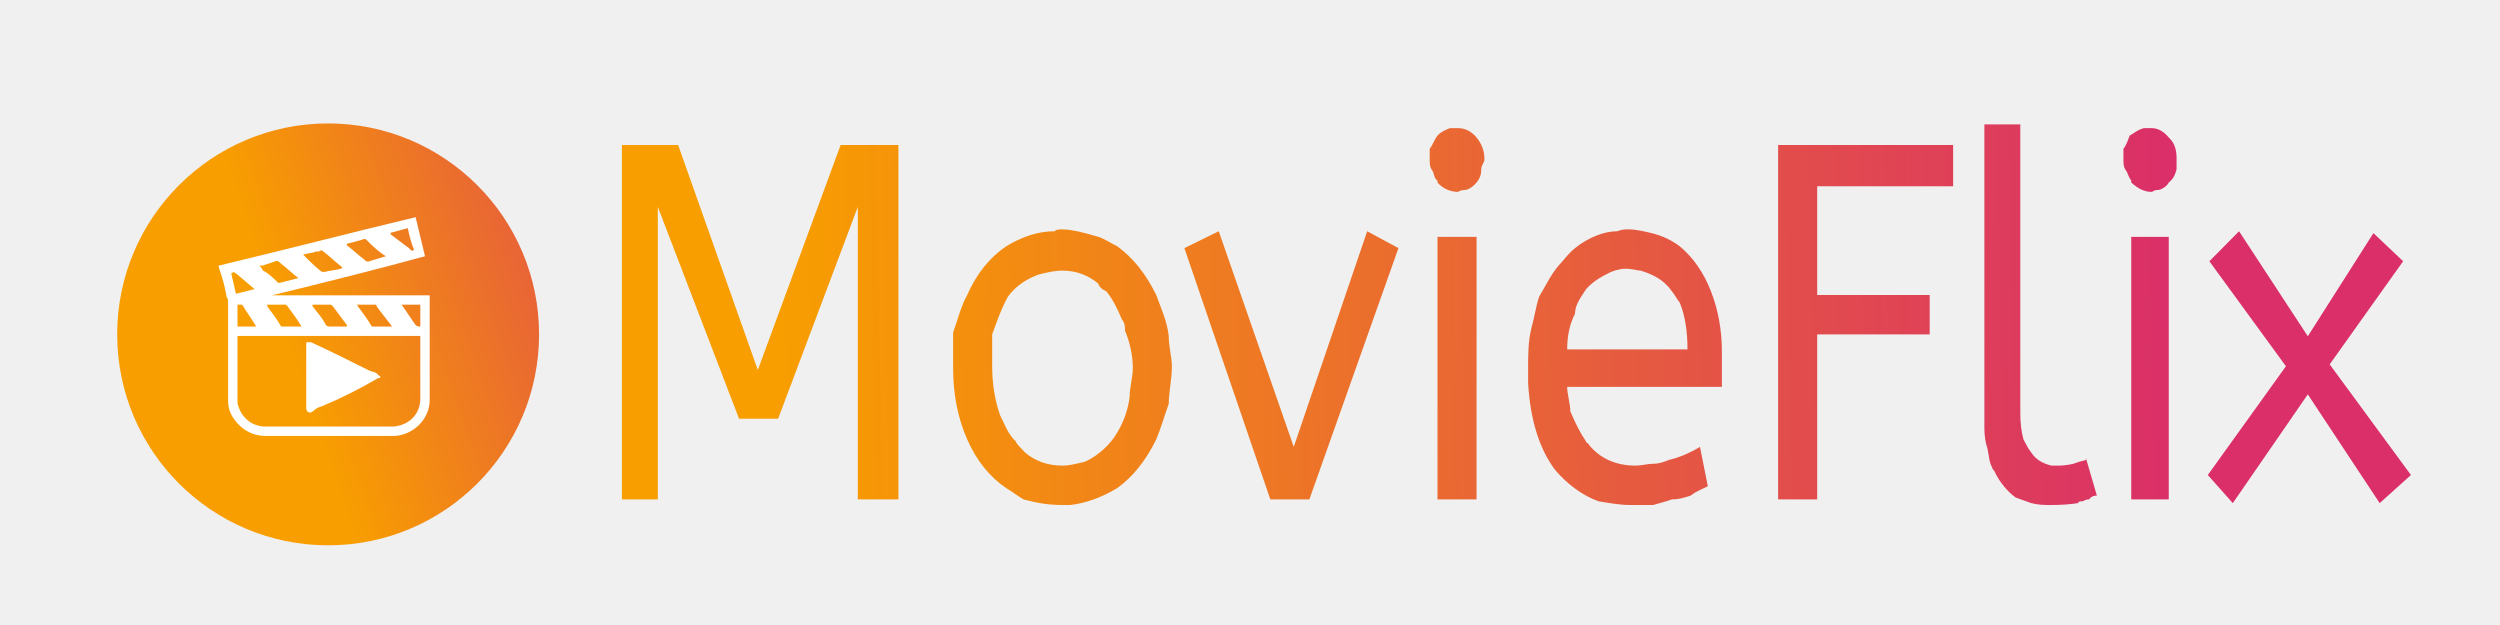
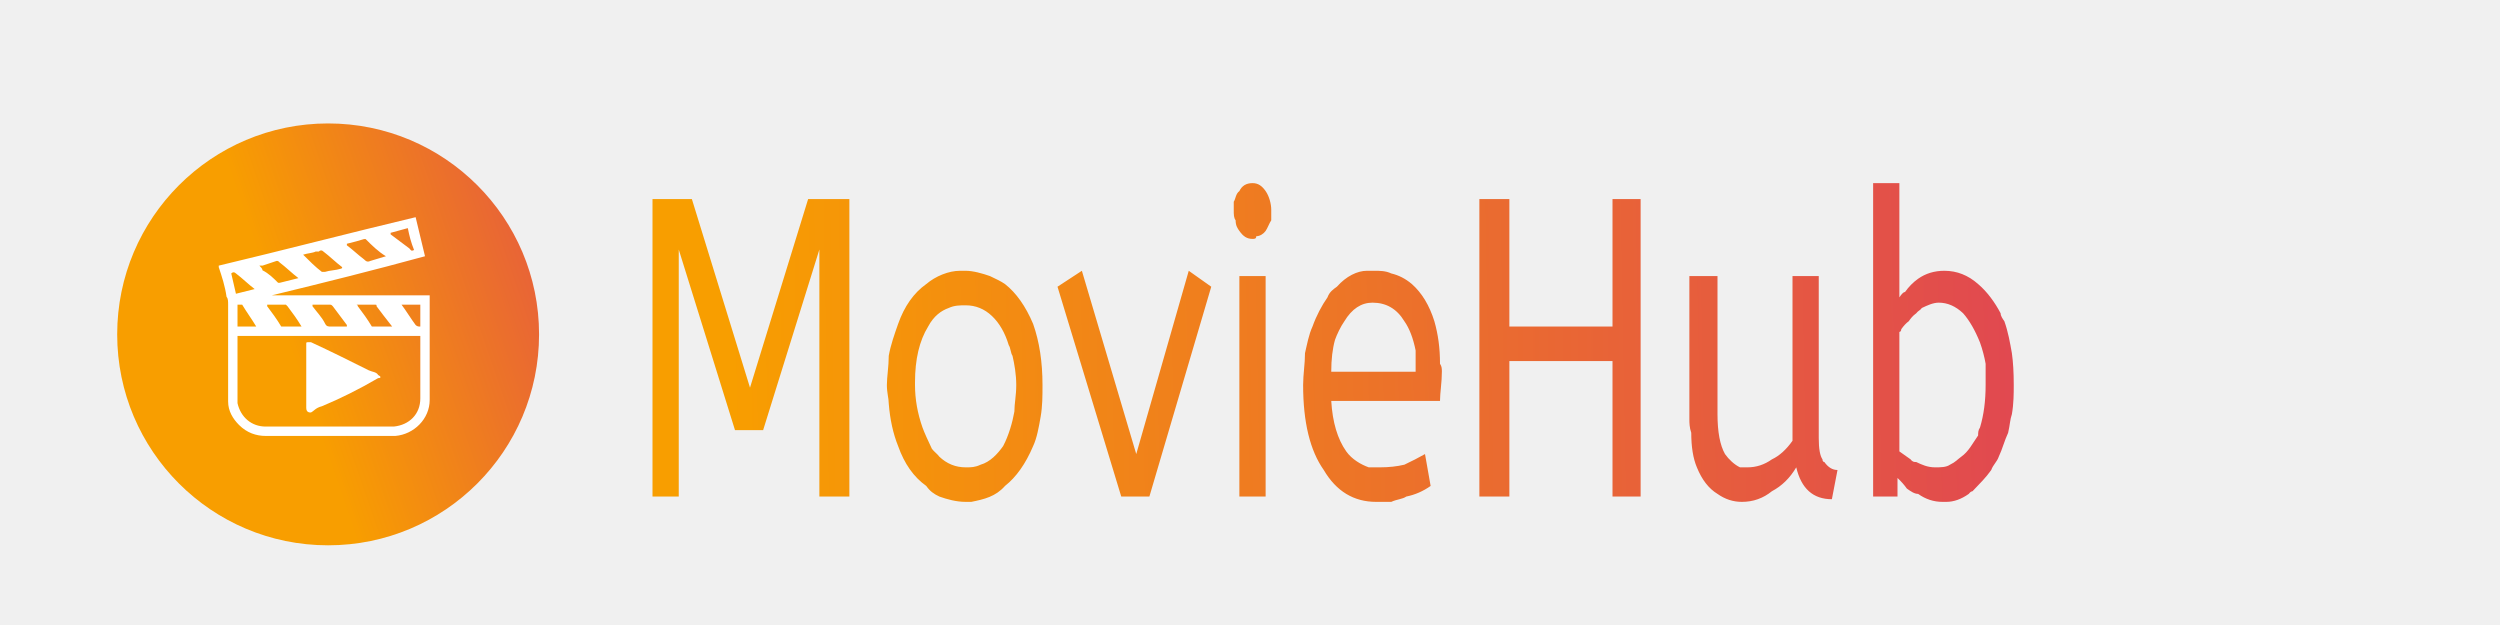
<svg xmlns="http://www.w3.org/2000/svg" width="160" height="40" viewBox="0 0 131 40">
  <circle cx="6.5" cy="21.4" r="13.5" fill="url(#paint0_linear_425_166)" />
  <path d="M -0.5 17 C 3.7 16 7.9 14.9 12.1 13.9 C 12.3 14.7 12.5 15.6 12.7 16.4 C 9.4 17.3 6.2 18.1 2.9 18.9 C 2.9 18.9 2.9 18.9 2.9 18.9 H 13 C 13 18.9 13 19 13 19 C 13 21.2 13 23.4 13 25.6 C 13 26.8 12 27.8 10.8 27.9 C 10.7 27.9 10.5 27.9 10.4 27.9 C 7.8 27.9 5.1 27.9 2.5 27.9 C 1.9 27.9 1.3 27.7 0.8 27.2 C 0.4 26.8 0.1 26.3 0.1 25.7 C 0.1 25.6 0.1 25.5 0.1 25.4 C 0.1 23.4 0.1 21.5 0.1 19.5 C 0.1 19.3 0.1 19.1 0 19 C -0.1 18.3 -0.3 17.7 -0.5 17.1 C -0.5 17.1 -0.5 17.1 -0.5 17 Z M 0.7 21.5 V 21.6 C 0.7 22.9 0.7 24.2 0.7 25.6 C 0.7 25.6 0.7 25.7 0.7 25.8 C 0.9 26.7 1.6 27.3 2.5 27.3 C 5.2 27.3 7.9 27.3 10.5 27.3 C 10.6 27.3 10.7 27.3 10.7 27.3 C 11.7 27.2 12.4 26.5 12.4 25.5 C 12.4 24.2 12.4 22.9 12.4 21.6 V 21.5 H 0.7 Z M 2.6 19.5 C 2.6 19.5 2.6 19.6 2.6 19.6 C 2.9 20 3.2 20.4 3.5 20.9 C 3.5 20.9 3.6 20.9 3.6 20.9 C 4 20.9 4.4 20.9 4.7 20.9 C 4.7 20.9 4.8 20.9 4.8 20.9 C 4.8 20.9 4.8 20.9 4.8 20.9 C 4.5 20.4 4.2 20 3.9 19.6 C 3.8 19.5 3.8 19.5 3.8 19.5 C 3.6 19.5 3.4 19.5 3.2 19.5 C 3 19.5 2.8 19.5 2.6 19.5 L 2.6 19.5 Z M 7.7 20.9 C 7.7 20.9 7.7 20.9 7.7 20.8 C 7.4 20.4 7.1 20 6.8 19.6 C 6.7 19.5 6.7 19.5 6.6 19.5 C 6.3 19.5 5.9 19.5 5.5 19.5 C 5.5 19.5 5.5 19.5 5.5 19.5 C 5.5 19.5 5.5 19.5 5.5 19.6 C 5.8 20 6.1 20.3 6.3 20.7 C 6.4 20.9 6.5 20.9 6.7 20.9 C 7 20.9 7.4 20.9 7.7 20.9 L 7.7 20.9 Z M 8.3 19.5 C 8.4 19.5 8.4 19.6 8.4 19.6 C 8.7 20 9 20.4 9.3 20.9 C 9.3 20.9 9.4 20.9 9.4 20.9 C 9.8 20.9 10.1 20.9 10.5 20.9 C 10.5 20.9 10.5 20.9 10.6 20.9 C 10.6 20.9 10.6 20.9 10.6 20.9 C 10.2 20.4 9.9 20 9.6 19.6 C 9.6 19.5 9.6 19.5 9.5 19.5 C 9.3 19.5 9.1 19.5 8.9 19.5 C 8.7 19.5 8.5 19.5 8.3 19.5 V 19.5 Z M 10.2 16.4 C 10.2 16.4 10.2 16.4 10.2 16.4 C 9.7 16.1 9.3 15.7 8.9 15.3 C 8.9 15.3 8.9 15.3 8.8 15.3 C 8.5 15.4 8.1 15.5 7.7 15.6 C 7.7 15.6 7.7 15.6 7.7 15.6 C 7.7 15.6 7.7 15.7 7.7 15.7 C 8.1 16 8.4 16.3 8.8 16.6 C 8.9 16.7 9 16.8 9.2 16.7 C 9.5 16.6 9.9 16.5 10.2 16.4 Z M 4.6 17.8 C 4.6 17.8 4.6 17.8 4.6 17.8 C 4.2 17.5 3.8 17.1 3.4 16.8 C 3.3 16.7 3.3 16.7 3.2 16.7 C 2.9 16.8 2.6 16.9 2.3 17 C 2.2 17 2.2 17 2.1 17 C 2.2 17.1 2.3 17.2 2.3 17.3 C 2.7 17.5 3 17.8 3.3 18.1 C 3.4 18.1 3.4 18.1 3.4 18.1 C 3.8 18 4.2 17.9 4.6 17.8 Z M 4.9 16.3 C 4.9 16.3 4.9 16.3 4.9 16.3 C 5.3 16.7 5.7 17.1 6.1 17.4 C 6.2 17.4 6.2 17.4 6.3 17.4 C 6.6 17.3 7 17.3 7.3 17.2 C 7.3 17.2 7.4 17.2 7.4 17.1 C 7 16.8 6.6 16.4 6.2 16.1 C 6.1 16 6 16 5.9 16.1 C 5.9 16.1 5.8 16.1 5.7 16.1 C 5.5 16.2 5.2 16.2 4.9 16.3 V 16.3 Z M 0.7 20.9 H 1.9 C 1.9 20.9 1.9 20.9 1.9 20.9 C 1.6 20.4 1.3 20 1 19.5 C 0.9 19.5 0.9 19.5 0.9 19.5 C 0.8 19.5 0.8 19.5 0.7 19.5 V 20.9 H 0.7 Z M 0.6 18.8 C 1 18.7 1.4 18.6 1.8 18.5 C 1.8 18.5 1.8 18.5 1.8 18.5 C 1.4 18.2 1 17.8 0.6 17.5 C 0.5 17.4 0.4 17.4 0.3 17.5 C 0.4 17.9 0.5 18.4 0.6 18.8 V 18.8 Z M 11.2 19.5 C 11.5 19.9 11.8 20.4 12.1 20.8 C 12.2 20.9 12.3 20.9 12.4 20.9 V 19.5 H 11.2 V 19.5 Z M 11.6 14.6 C 11.2 14.7 10.9 14.8 10.5 14.9 L 10.5 14.9 C 10.5 15 10.5 15 10.5 15 C 10.9 15.3 11.3 15.6 11.7 15.9 C 11.8 16 11.8 16.1 12 16 C 11.8 15.5 11.7 15.1 11.6 14.6 L 11.6 14.6 Z" fill="white" />
  <path d="M 5.3 21.9 C 5.3 21.9 5.3 21.9 5.4 21.9 C 6.7 22.5 7.9 23.1 9.1 23.7 C 9.3 23.8 9.6 23.8 9.7 24 C 9.9 24.1 9.9 24.2 9.7 24.2 C 8.5 24.9 7.3 25.5 6.1 26 C 5.7 26.1 5.6 26.3 5.4 26.4 C 5.3 26.4 5.1 26.4 5.1 26.1 C 5.1 24.9 5.1 23.4 5.1 22 C 5.1 21.9 5.1 21.9 5.3 21.9 Z" fill="white" />
  <g id="svgGroup" stroke-linecap="round" font-size="10pt">
-     <path transform="matrix(1,0,0,1.2,0,-3.8)" fill-rule="evenodd" clip-rule="evenodd" d="M 27.6 29.8 L 25.3 29.8 L 25.3 10.9 L 28.9 10.9 L 34 22.9 L 39.3 10.9 L 43 10.9 L 43 29.8 L 40.4 29.8 L 40.4 14.2 L 35.3 25.5 L 32.8 25.5 L 27.6 14.2 L 27.6 29.8 Z M 101.8 29.8 L 99.3 29.8 L 99.3 10.9 L 110.5 10.9 L 110.5 13.1 L 101.8 13.1 L 101.8 18.9 L 109 18.9 L 109 21 L 101.8 21 L 101.8 29.8 Z M 139.8 28.5 L 137.8 30 L 133.2 24.2 L 128.4 30 L 126.8 28.5 L 131.8 22.7 L 126.9 17.1 L 128.8 15.5 L 133.2 21.1 L 137.4 15.6 L 139.3 17.1 L 134.6 22.6 L 139.8 28.5 Z M 95.7 23.8 L 85.8 23.8 C 85.8 24.2 86 24.7 86 25.1 Q 86.5 26.1 87 26.7 C 87 26.8 87.2 26.8 87.2 26.9 Q 88.3 28 90.2 28 C 90.5 28 91 27.9 91.3 27.9 C 91.7 27.9 92 27.8 92.3 27.7 Q 93.3 27.5 94.3 27 L 94.8 29.1 C 94.3 29.3 94 29.4 93.7 29.6 C 93.3 29.7 93 29.8 92.5 29.8 C 92.2 29.9 91.7 30 91.3 30.1 C 90.8 30.1 90.3 30.1 89.8 30.1 C 89.2 30.1 88.5 30 87.8 29.9 C 86.8 29.6 85.8 29 85 28.2 Q 83.5 26.5 83.3 23.6 C 83.3 23.3 83.3 23 83.3 22.8 C 83.3 22.1 83.3 21.4 83.5 20.7 C 83.7 20.1 83.8 19.5 84 19 C 84.5 18.3 84.8 17.7 85.5 17.1 C 85.8 16.8 86 16.6 86.3 16.4 C 87.2 15.8 88.2 15.5 89 15.5 C 89.3 15.4 89.5 15.4 89.7 15.4 C 90.2 15.4 90.7 15.5 91.2 15.6 Q 92.2 15.8 93 16.3 Q 94.3 17.2 95 18.7 Q 95.7 20.2 95.7 21.9 C 95.7 22.6 95.7 23.2 95.7 23.8 C 95.7 23.8 95.7 23.8 95.7 23.8 Z M 69.3 29.8 L 66.8 29.8 L 61.3 16.4 L 63.5 15.5 L 68.3 27 L 73 15.5 L 75 16.4 L 69.3 29.8 Z M 112.5 25.4 L 112.5 9.8 L 114.8 9.8 L 114.8 25.2 Q 114.8 26 115 26.6 C 115.2 26.9 115.3 27.1 115.5 27.3 C 115.8 27.7 116.3 27.9 116.8 28 C 116.8 28 117 28 117.2 28 Q 117.7 28 118.2 27.9 Q 118.5 27.8 119 27.7 C 119 27.6 119 27.6 119 27.6 L 119.7 29.6 C 119.4 29.6 119.3 29.7 119.2 29.8 Q 119 29.8 118.8 29.9 C 118.7 29.9 118.5 29.9 118.5 30 Q 117.7 30.1 116.8 30.1 C 116.3 30.1 116 30.1 115.5 30 C 115.2 29.9 114.8 29.8 114.5 29.7 C 114 29.4 113.5 28.9 113.2 28.4 C 113.2 28.3 113 28.2 113 28.1 C 112.8 27.8 112.8 27.5 112.7 27.1 Q 112.5 26.6 112.5 26 C 112.5 25.8 112.5 25.6 112.5 25.4 Z M 51 29.8 C 51.9 30 52.6 30.1 53.5 30.1 C 53.6 30.1 53.9 30.1 54 30.1 C 55 30 56 29.7 57 29.2 Q 58.5 28.3 59.5 26.6 C 59.8 26 60 25.4 60.3 24.7 C 60.3 24.1 60.5 23.4 60.5 22.7 C 60.5 22.2 60.3 21.7 60.3 21.1 C 60.2 20.3 59.8 19.6 59.5 18.9 Q 58.5 17.2 57 16.3 C 56.5 16.1 56.2 15.9 55.8 15.8 C 55 15.6 54.1 15.4 53.5 15.4 C 53.3 15.4 53.1 15.4 53 15.5 C 51.9 15.5 50.9 15.8 49.9 16.3 Q 48.3 17.2 47.4 18.9 C 47 19.5 46.8 20.2 46.5 20.9 C 46.5 21.5 46.5 22.2 46.5 22.8 Q 46.5 24.9 47.4 26.6 Q 48.3 28.3 49.9 29.2 C 50.3 29.4 50.6 29.6 51 29.8 Z M 80 29.8 L 77.5 29.8 L 77.5 15.8 L 80 15.8 L 80 29.8 Z M 124.3 29.8 L 121.9 29.8 L 121.9 15.8 L 124.3 15.8 L 124.3 29.8 Z M 53.5 28 C 53.9 28 54.4 27.9 54.9 27.8 C 55.5 27.6 56.3 27.1 56.8 26.5 C 57.3 25.9 57.7 25.1 57.8 24.3 C 57.8 23.8 58 23.3 58 22.8 C 58 22.1 57.8 21.4 57.5 20.8 C 57.5 20.6 57.5 20.4 57.3 20.2 C 57 19.6 56.7 19.1 56.3 18.7 C 56 18.6 55.8 18.4 55.8 18.3 Q 54.8 17.6 53.5 17.6 C 53 17.6 52.5 17.7 52 17.8 C 51.3 18 50.5 18.4 50 19 C 49.6 19.6 49.3 20.3 49 21 Q 49 21.8 49 22.7 Q 49 24.1 49.5 25.3 C 49.8 25.8 50 26.3 50.5 26.7 C 50.6 26.9 50.9 27.1 51.1 27.3 Q 52.1 28 53.5 28 Z M 85.8 21.8 L 93.5 21.8 Q 93.5 20.3 93 19.3 C 92.8 19.1 92.7 18.9 92.5 18.7 C 92 18.1 91.3 17.8 90.5 17.6 C 90.3 17.6 90 17.5 89.5 17.5 C 89.2 17.5 88.7 17.6 88.3 17.8 C 87.8 18 87.3 18.3 87 18.6 C 86.7 19 86.3 19.4 86.3 19.9 Q 85.8 20.7 85.8 21.8 Z M 77.5 12.9 C 77.8 13.2 78.3 13.4 78.8 13.4 C 78.8 13.4 79 13.3 79.2 13.3 C 79.5 13.3 79.8 13.1 80 12.9 C 80.2 12.7 80.3 12.5 80.3 12.2 C 80.3 12 80.5 11.8 80.5 11.7 C 80.5 11.7 80.5 11.6 80.5 11.6 C 80.5 11.2 80.3 10.8 80 10.5 Q 79.5 10 78.8 10 C 78.5 10 78.5 10 78.3 10 C 78 10.1 77.7 10.2 77.5 10.4 C 77.3 10.6 77.2 10.9 77 11.1 C 77 11.3 77 11.5 77 11.7 C 77 11.9 77 12.1 77.2 12.3 C 77.3 12.5 77.3 12.7 77.5 12.8 C 77.5 12.9 77.5 12.9 77.5 12.9 Z M 121.9 12.9 C 122.3 13.2 122.7 13.4 123.2 13.4 C 123.3 13.4 123.3 13.3 123.6 13.3 C 123.8 13.3 124.2 13.1 124.3 12.9 C 124.6 12.7 124.7 12.5 124.8 12.2 C 124.8 12 124.8 11.8 124.8 11.7 C 124.8 11.7 124.8 11.6 124.8 11.6 C 124.8 11.2 124.7 10.8 124.3 10.5 Q 123.8 10 123.2 10 C 122.9 10 122.8 10 122.7 10 C 122.3 10.1 122.2 10.2 121.8 10.4 C 121.7 10.6 121.6 10.9 121.4 11.1 C 121.4 11.3 121.4 11.5 121.4 11.7 C 121.4 11.9 121.4 12.1 121.6 12.3 C 121.7 12.5 121.8 12.7 121.9 12.8 C 121.9 12.9 121.9 12.9 121.9 12.9 Z" fill="url(#paint1_linear_425_166)" />
+     <path transform="matrix(1.2,0,0,1.7,-10.3,-13.1)" fill-rule="evenodd" clip-rule="evenodd" d="M 32.7 26.4 L 31.3 26.4 L 31.3 15.2 L 33.4 15.2 L 36.5 22.3 L 39.6 15.2 L 41.8 15.2 L 41.8 26.4 L 40.2 26.4 L 40.2 17.1 L 37.2 23.9 L 35.7 23.9 L 32.7 17.1 L 32.7 26.4 Z M 77 26.4 L 75.4 26.4 L 75.4 15.2 L 77 15.2 L 77 20 L 82.5 20 L 82.5 15.2 L 84 15.2 L 84 26.4 L 82.5 26.4 L 82.5 21.3 L 77 21.3 L 77 26.4 Z M 86.6 23.5 L 86.6 18.1 L 88.1 18.1 L 88.1 23.3 Q 88.1 24.3 88.5 24.8 C 88.7 25 89 25.2 89.3 25.3 C 89.4 25.3 89.6 25.3 89.7 25.3 Q 90.4 25.3 91 25 Q 91.6 24.8 92.1 24.3 L 92.1 18.1 L 93.5 18.1 L 93.5 24.2 Q 93.5 24.8 93.7 25 C 93.7 25.1 93.8 25.1 93.8 25.1 Q 94.1 25.4 94.5 25.4 L 94.2 26.5 Q 92.7 26.5 92.3 25.3 C 92.3 25.3 92.3 25.3 92.3 25.3 Q 91.8 25.9 91 26.2 Q 90.3 26.6 89.4 26.6 Q 88.7 26.6 88.1 26.3 Q 87.4 26 87 25.3 Q 86.7 24.8 86.7 24 C 86.6 23.8 86.6 23.6 86.6 23.5 Z M 97.7 25.7 L 97.7 26.4 L 96.4 26.4 L 96.4 14.6 L 97.8 14.6 L 97.8 18.9 C 97.9 18.8 98 18.7 98.1 18.7 Q 98.4 18.4 98.8 18.2 Q 99.4 17.9 100.2 17.9 Q 101.2 17.9 102 18.4 C 102.5 18.7 102.9 19.1 103.2 19.5 C 103.2 19.6 103.3 19.7 103.4 19.8 C 103.6 20.2 103.7 20.6 103.8 21 Q 103.9 21.5 103.9 22.2 C 103.9 22.5 103.9 22.9 103.8 23.3 C 103.7 23.5 103.7 23.7 103.6 24 C 103.4 24.3 103.3 24.6 103.1 24.9 C 103 25.1 102.8 25.2 102.7 25.4 C 102.4 25.7 102.1 25.9 101.7 26.2 C 101.7 26.2 101.6 26.2 101.5 26.3 C 101.1 26.5 100.7 26.6 100.3 26.6 C 100.3 26.6 100.2 26.6 100.1 26.6 Q 99.4 26.6 98.8 26.3 C 98.6 26.3 98.4 26.2 98.2 26.1 Q 98 25.9 97.7 25.7 Z M 73.3 22.8 L 67.5 22.8 Q 67.6 24 68.3 24.7 C 68.6 25 69.1 25.2 69.5 25.3 C 69.7 25.3 69.9 25.3 70.1 25.3 Q 70.8 25.3 71.4 25.2 Q 72 25 72.5 24.8 L 72.8 26 Q 72.2 26.3 71.5 26.4 C 71.3 26.5 71 26.5 70.7 26.6 C 70.4 26.6 70.2 26.6 69.9 26.6 Q 68.1 26.6 67.1 25.4 Q 66 24.3 66 22.2 C 66 21.8 66.1 21.4 66.1 21 C 66.2 20.7 66.3 20.3 66.5 20 C 66.7 19.6 67 19.2 67.3 18.9 C 67.4 18.7 67.6 18.6 67.8 18.5 C 68.3 18.1 68.9 17.9 69.4 17.9 C 69.6 17.9 69.7 17.9 69.8 17.9 C 70.1 17.9 70.4 17.9 70.7 18 Q 71.3 18.1 71.8 18.4 Q 72.6 18.9 73 19.8 C 73.2 20.3 73.3 20.8 73.3 21.4 C 73.4 21.5 73.4 21.6 73.4 21.7 C 73.4 22.1 73.3 22.5 73.3 22.8 C 73.3 22.8 73.3 22.8 73.3 22.8 Z M 57.8 26.4 L 56.3 26.4 L 52.9 18.5 L 54.2 17.9 L 57.1 24.8 L 59.9 17.9 L 61.1 18.5 L 57.8 26.4 Z M 46.6 26.4 C 47 26.5 47.5 26.6 48 26.6 C 48.1 26.6 48.2 26.6 48.3 26.6 C 49 26.5 49.6 26.4 50.1 26 Q 51 25.5 51.6 24.5 C 51.8 24.2 51.9 23.8 52 23.4 C 52.1 23 52.1 22.6 52.1 22.2 Q 52.1 20.9 51.6 19.9 Q 51 18.9 50.1 18.4 C 49.9 18.3 49.6 18.2 49.3 18.1 C 48.9 18 48.4 17.9 48 17.9 C 47.9 17.9 47.8 17.9 47.7 17.9 C 47.1 17.9 46.4 18.1 45.9 18.4 Q 44.9 18.9 44.4 19.9 C 44.2 20.3 44 20.7 43.9 21.1 C 43.9 21.5 43.8 21.9 43.8 22.2 C 43.8 22.5 43.9 22.7 43.9 22.9 Q 44 23.8 44.4 24.5 C 44.4 24.5 44.4 24.5 44.4 24.5 Q 44.9 25.5 45.9 26 C 46.1 26.2 46.3 26.3 46.6 26.4 Z M 64 26.4 L 62.6 26.4 L 62.6 18.1 L 64 18.1 L 64 26.4 Z M 48 25.3 C 48.3 25.3 48.5 25.3 48.8 25.2 C 49.3 25.1 49.7 24.8 50 24.5 C 50.3 24.1 50.5 23.6 50.6 23.2 C 50.6 22.9 50.7 22.6 50.7 22.2 C 50.7 21.8 50.6 21.4 50.5 21.1 C 50.4 21 50.4 20.8 50.3 20.7 Q 50 20 49.4 19.6 Q 48.8 19.2 48 19.2 C 47.7 19.2 47.4 19.2 47.1 19.3 C 46.7 19.4 46.3 19.6 46 20 Q 45.3 20.8 45.3 22.1 C 45.3 22.1 45.3 22.2 45.3 22.2 Q 45.3 23 45.7 23.8 C 45.8 24 46 24.3 46.2 24.6 C 46.3 24.7 46.5 24.8 46.6 24.9 Q 47.2 25.3 48 25.3 Z M 97.8 20.2 L 97.8 24.7 C 98 24.8 98.2 24.9 98.4 25 C 98.5 25.1 98.6 25.1 98.7 25.1 C 99 25.2 99.3 25.3 99.7 25.3 C 99.7 25.3 99.7 25.3 99.7 25.3 C 100 25.3 100.3 25.3 100.5 25.2 C 100.8 25.1 100.9 25 101.1 24.9 C 101.5 24.7 101.7 24.4 102 24.1 C 102 24 102 23.9 102.1 23.8 Q 102.4 23.1 102.4 22.2 C 102.4 21.9 102.4 21.7 102.4 21.4 Q 102.3 21 102.1 20.6 C 102.1 20.6 102.1 20.6 102.1 20.6 Q 101.7 19.9 101.2 19.5 Q 100.6 19.1 99.9 19.1 C 99.6 19.1 99.3 19.2 99 19.3 C 98.9 19.4 98.8 19.4 98.7 19.5 C 98.5 19.6 98.4 19.7 98.3 19.8 Q 98.1 19.9 97.9 20.1 C 97.9 20.1 97.9 20.2 97.8 20.2 Z M 67.5 21.7 L 72 21.7 C 72 21.4 72 21.2 72 20.9 Q 71.8 20.2 71.4 19.8 Q 70.8 19.1 69.7 19.1 Q 68.8 19.1 68.2 19.8 C 68 20 67.8 20.3 67.7 20.5 Q 67.5 21 67.5 21.7 Z M 62.6 16.4 C 62.8 16.6 63 16.7 63.3 16.7 C 63.4 16.7 63.5 16.7 63.5 16.6 C 63.7 16.6 63.9 16.5 64 16.4 C 64.1 16.3 64.2 16.1 64.3 16 C 64.3 15.9 64.3 15.8 64.3 15.6 C 64.3 15.6 64.3 15.6 64.3 15.6 C 64.3 15.4 64.2 15.1 64 14.9 C 64 14.9 64 14.9 64 14.9 C 63.8 14.7 63.6 14.6 63.3 14.6 Q 62.8 14.6 62.6 14.9 C 62.4 15 62.4 15.2 62.3 15.3 C 62.3 15.4 62.3 15.5 62.3 15.6 C 62.3 15.8 62.3 15.9 62.4 16 C 62.4 16.2 62.5 16.3 62.6 16.4 C 62.6 16.4 62.6 16.4 62.6 16.4 Z" fill="url(#paint1_linear_425_166)" />
  </g>
  <defs>
    <linearGradient id="paint0_linear_425_166" x1="4.668" y1="24.11" x2="34.108" y2="13.989" gradientUnits="userSpaceOnUse">
      <stop stop-color="#f89e00" />
      <stop offset="1" stop-color="#da2f68" />
    </linearGradient>
    <linearGradient id="paint1_linear_425_166" x1="35.496" y1="26.22" x2="124.453" y2="23.927" gradientUnits="userSpaceOnUse">
      <stop stop-color="#f89e00" />
      <stop offset="1" stop-color="#da2f68" />
    </linearGradient>
  </defs>
</svg>
